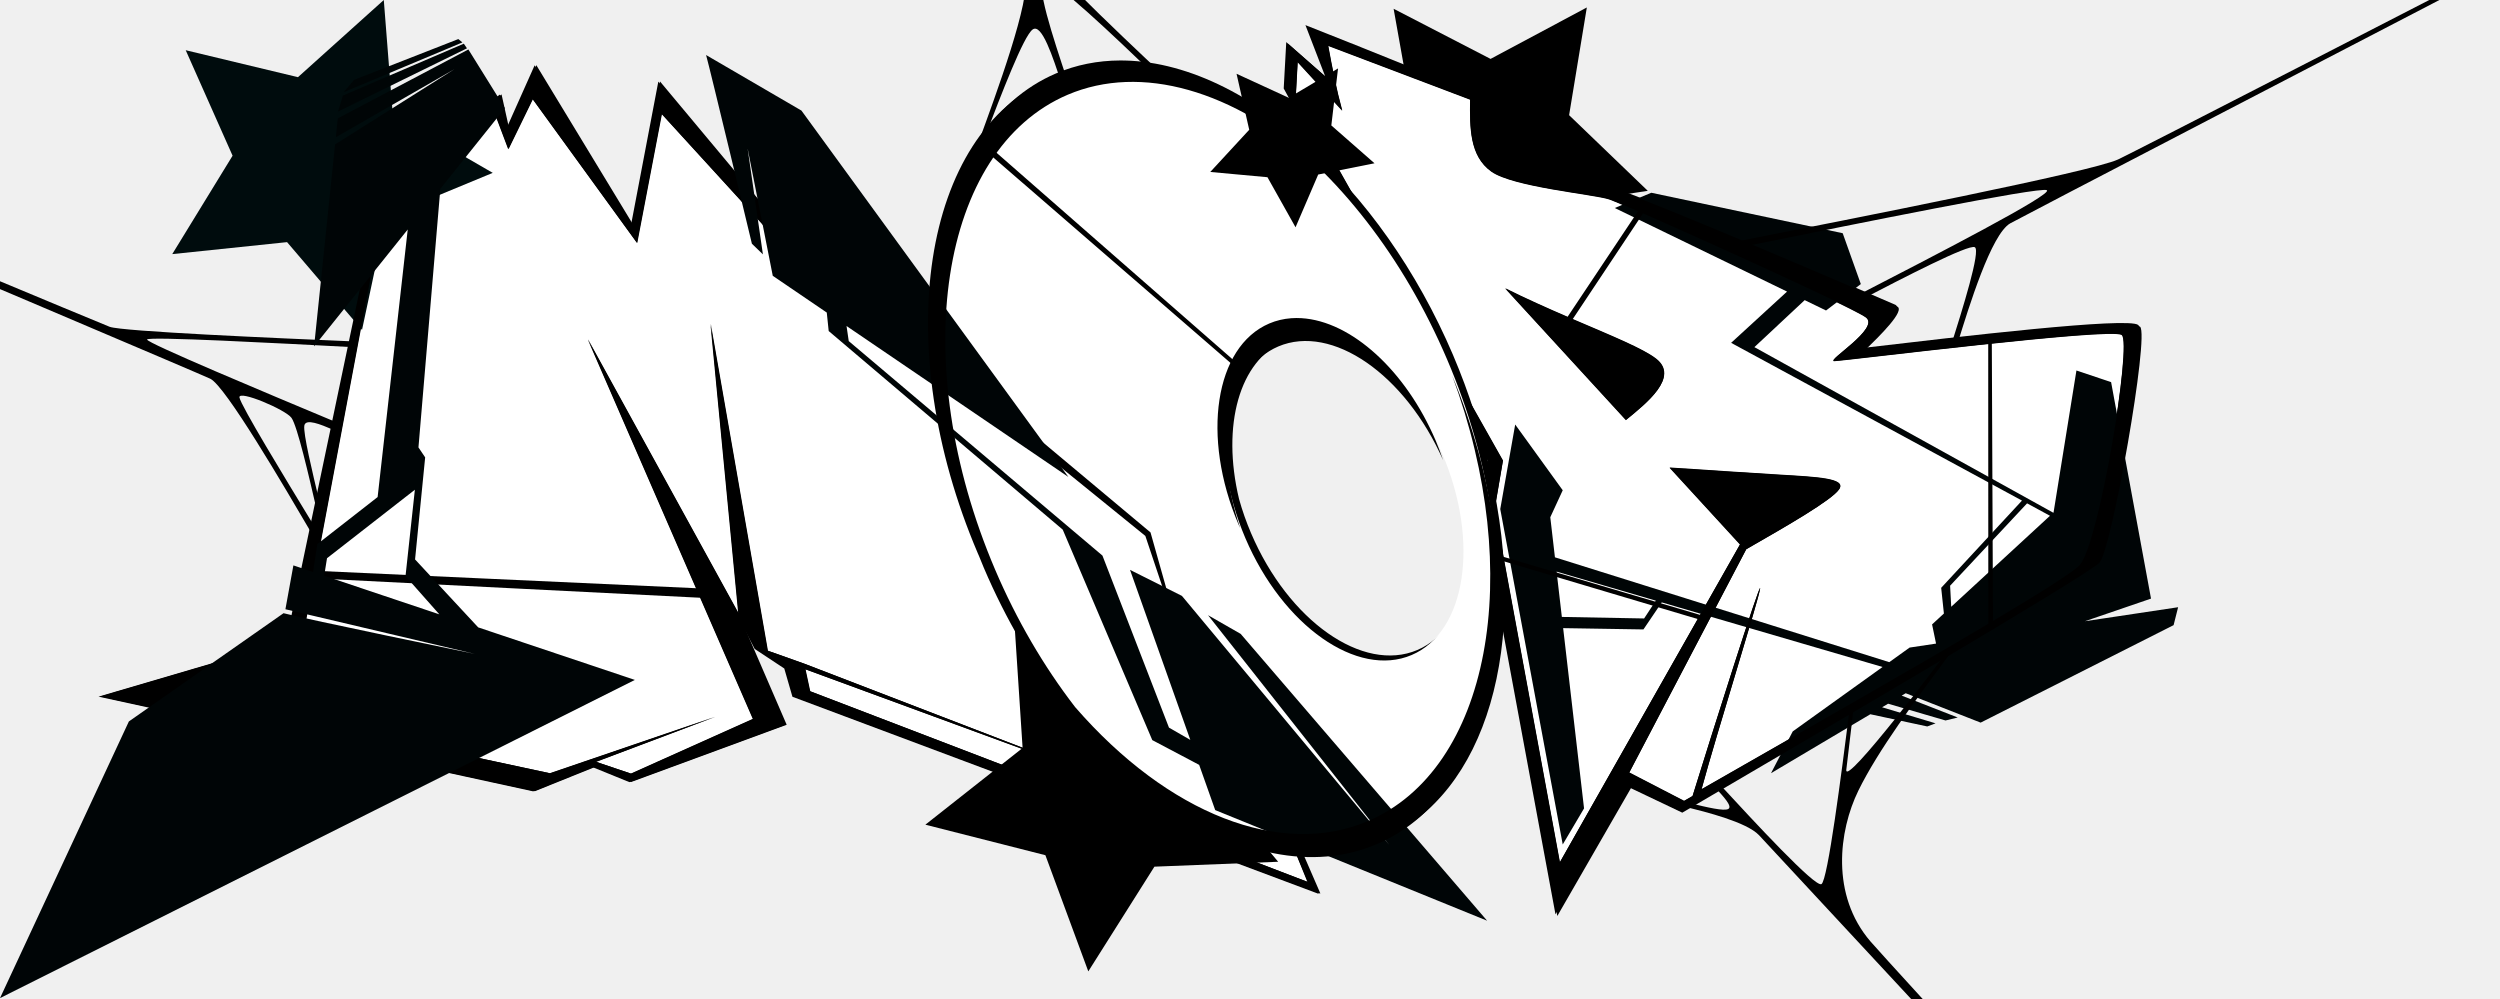
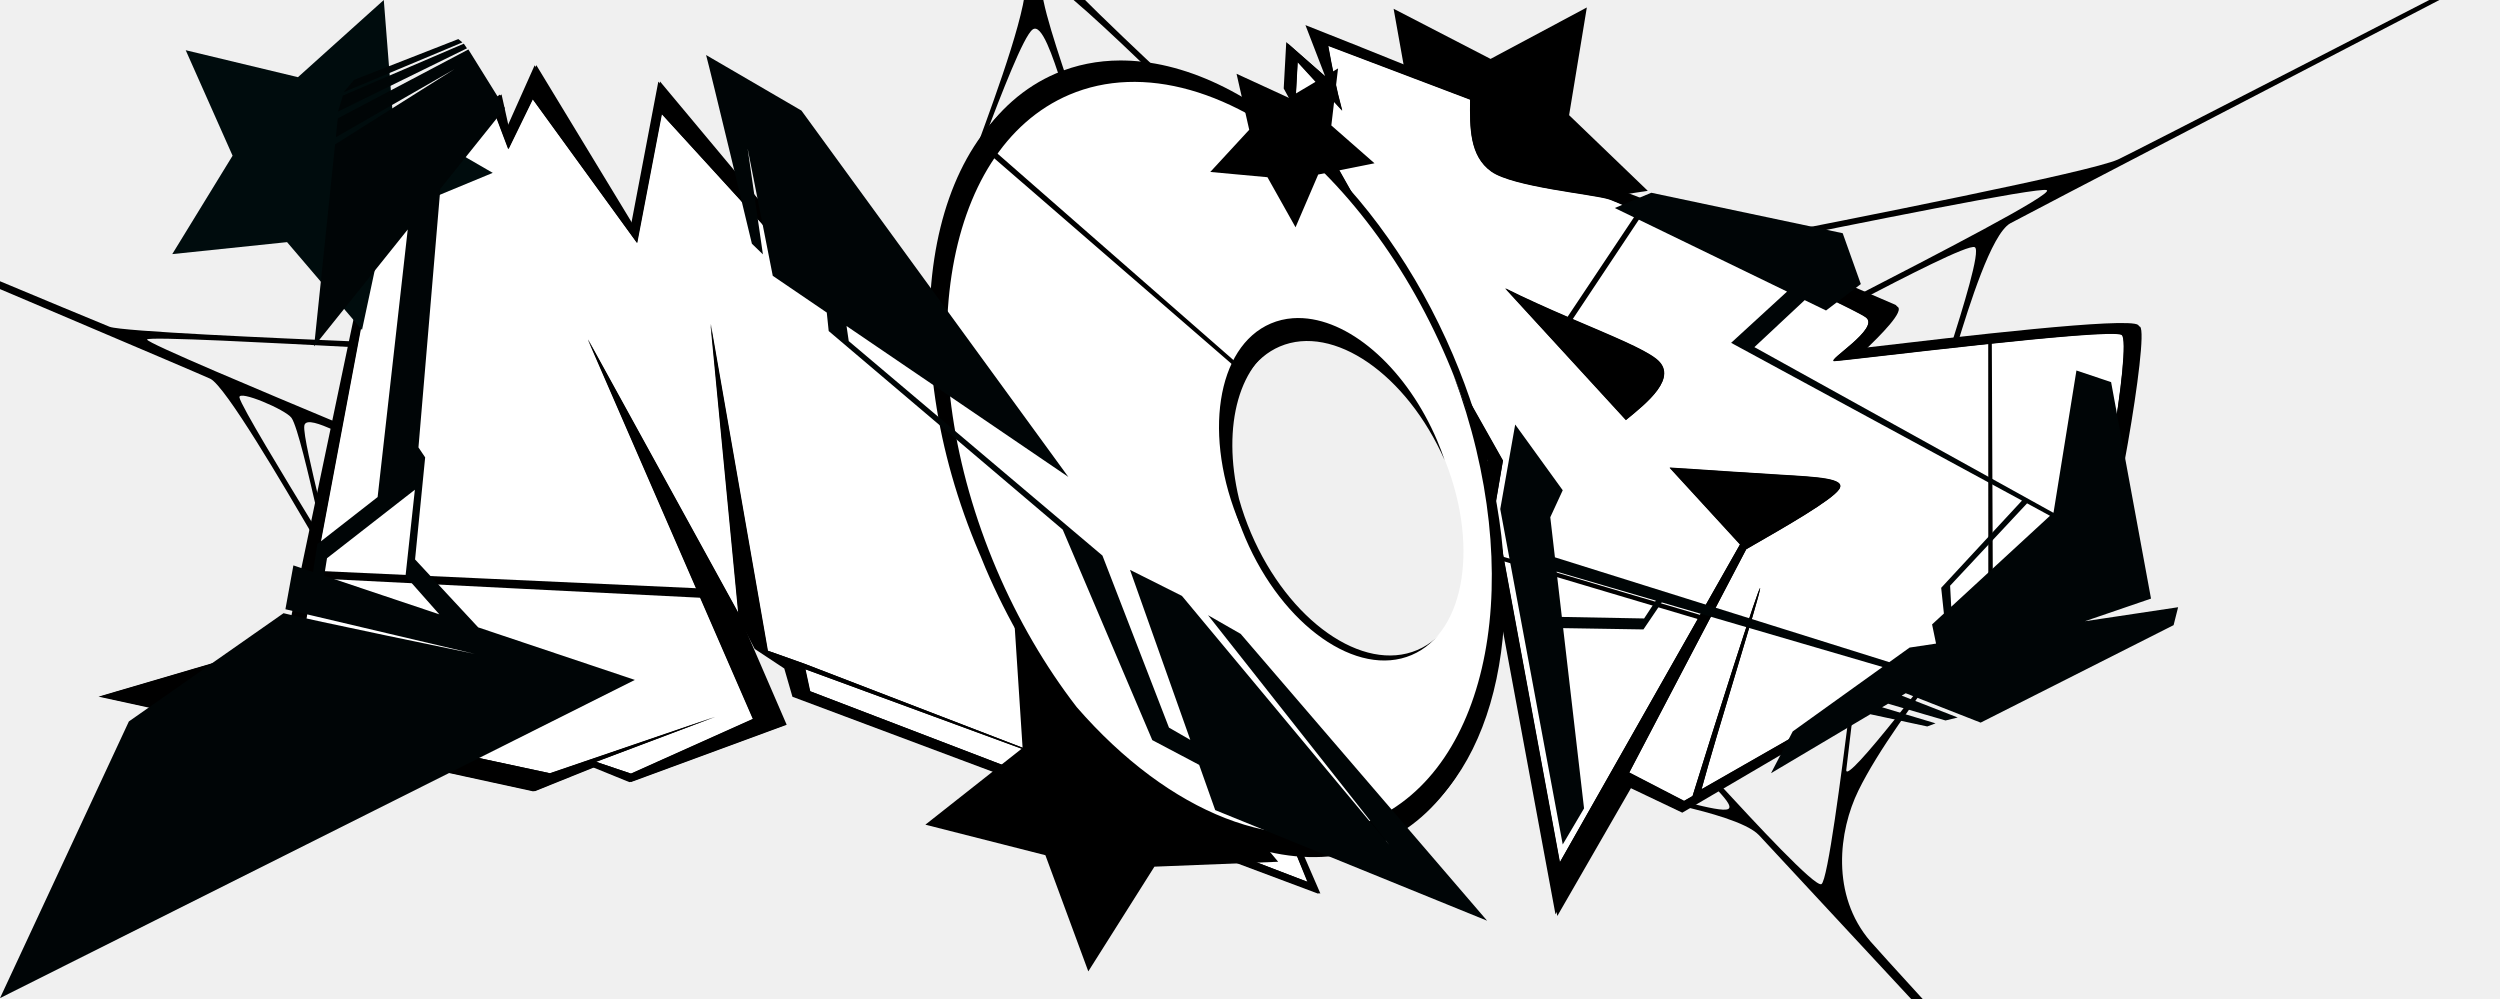
<svg xmlns="http://www.w3.org/2000/svg" width="1400.245" height="559.028" viewBox="0 0 370.482 147.909" version="1.1" id="svg5">
  <defs id="defs2" />
  <g id="letter_b_star" style="display:inline" transform="translate(0,-0.8535987)" type="layer">
    <path style="display:inline;fill:#000000;fill-opacity:1;stroke:none;stroke-opacity:1" id="path194095-7" transform="matrix(0.3956494,-0.04427716,0.04427716,0.3956494,46.76534,-36.06569)" d="m 388.113,140.028 33.791,22.563 37.743,-15.045 -11.017,39.109 25.972,31.247 -40.599,1.608 -21.692,34.356 -14.075,-38.116 -39.378,-10.014 31.901,-25.164 z" />
  </g>
  <g id="letter_b_shadow" style="display:inline" type="layer">
    <g id="g26254-5" transform="translate(-105.9193,128.5259)" style="display:inline;fill:#ffffff;fill-opacity:1;stroke:none" />
    <path id="path26873-2-5" style="display:inline;fill:#000000;fill-opacity:1;stroke:none;stroke-width:0.265px;stroke-linecap:butt;stroke-linejoin:miter;stroke-opacity:1" d="m 193.455,3.722 2.926,7.582 -5.768,-5.068 -0.376,6.877 30.18,55.105 -1.192,6.4 11.284,60.872 10.909,-18.94 7.611,3.625 c 21.096,-12.357 60.044,-35.171 61.831,-37.058 1.788,-1.887 7.418,-33.725 6.011,-34.955 -1.407,-1.23 -26.471,1.715 -40.662,3.383 1.989,-1.94 5.968,-5.818 4.644,-6.39 -1.324,-0.572 -37.488,-16.194 -42.27,-17.466 -2.636,-0.701 -6.299,-0.855 -9.797,-1.363 -0.126,-0.019 -0.247,-0.037 -0.372,-0.055 -2.712,-0.416 -5.3,-1.065 -7.196,-2.377 -4.419,-3.057 -2.259,-9.121 -2.894,-9.85 -0.635,-0.729 -16.268,-6.917 -24.869,-10.322 z" />
  </g>
  <g id="letter_b" style="display:inline" transform="translate(-58.19385,-25.78187)" type="layer">
    <g id="g26254" transform="translate(3.150499,-1.870462)" style="fill:#ffffff;fill-opacity:1;stroke:none">
      <path id="path16242" style="fill:#ffffff;fill-opacity:1;stroke:none;stroke-width:1px;stroke-linecap:butt;stroke-linejoin:miter;stroke-opacity:1" d="m 743.842,25.717 c 2.309,12.569 4.648,24.621 7.861,36.328 l -24.955,-27.211 -0.955,17.615 115.938,205.664 -4.646,27.158 36.527,197.799 100.922,-178.057 -39.432,-42.994 c 22.744,1.495 47.226,3.121 61.85,3.996 20.774,1.243 37.174,1.985 33.119,8.076 -4.055,6.091 -29.293,20.563 -52.055,33.615 l -65.549,125.113 30.699,15.885 c 1.402,-0.802 3.34,-1.917 4.779,-2.74 10.137,-32.801 38.369,-121.753 37.826,-116.207 -0.522,5.331 -24.293,80.997 -32.811,112.41 77.959,-44.592 201.37,-114.486 211.664,-125.361 10.852,-11.465 29.606,-124.812 23.732,-129.141 -5.874,-4.329 -156.326,14.668 -161.031,14.648 -4.706,-0.019 25.706,-18.284 17.803,-24.416 -7.903,-6.132 -135.109,-63.263 -143.787,-66.156 -8.678,-2.893 -53.866,-6.873 -66.102,-15.615 C 823.005,87.385 823.19,71.467 823.375,55.852 Z m 99.186,135.904 c 35.806,17.875 73.616,30.713 84.66,39.568 12.686,10.172 -5.247,24.53 -17.059,34.145 z" transform="matrix(0.2645833,0,0,0.2645833,55.04335,27.65233)" />
    </g>
+     <path id="path26873-2" style="display:inline;fill:#000000;fill-opacity:1;stroke:none;stroke-width:1px;stroke-linecap:butt;stroke-linejoin:miter;stroke-opacity:1" d="m 732.201,15.035 11.059,28.658 -21.799,-19.156 -1.422,25.99 114.066,208.271 -4.506,24.189 42.648,230.068 41.23,-71.584 28.768,13.701 c 79.733,-46.704 226.936,-132.93 233.693,-140.062 6.757,-7.133 28.037,-127.466 22.719,-132.115 -5.318,-4.649 -100.048,6.482 -153.684,12.785 7.519,-7.33 22.556,-21.99 17.551,-24.152 -5.005,-2.162 -141.688,-61.205 -159.76,-66.012 -18.071,-4.806 -48.929,-2.788 -65.631,-14.344 -16.702,-11.556 -8.538,-34.473 -10.939,-37.227 -2.401,-2.754 -61.487,-26.143 -93.994,-39.012 z m 11.754,10.486 79.533,30.135 c -0.185,15.616 -0.37,31.533 11.865,40.275 12.235,8.742 57.424,12.722 66.102,15.615 1.583,0.528 7.974,3.264 16,6.762 l -39.436,59.107 c -11.186,-4.827 -23.102,-10.111 -34.879,-15.99 l 67.602,73.713 c 11.812,-9.615 29.744,-23.973 17.059,-34.145 -7.1,-5.693 -25.302,-13.058 -46.881,-22.322 l 39.334,-59.143 c 37.483,16.412 118.693,53.289 124.988,58.174 7.903,6.132 -22.509,24.397 -17.803,24.416 2.478,0.01 45.251,-5.217 86.16,-9.57 l 0.053,156.836 c -45.517,27.045 -111.902,64.745 -160.578,92.588 8.518,-31.413 32.289,-107.079 32.811,-112.41 0.543,-5.546 -27.69,83.406 -37.826,116.207 -1.439,0.823 -3.377,1.938 -4.779,2.74 L 912.58,432.625 978.129,307.512 c 22.762,-13.052 48,-27.524 52.055,-33.615 4.055,-6.091 -12.345,-6.833 -33.119,-8.076 -14.623,-0.875 -39.106,-2.501 -61.85,-3.996 l 39.432,42.994 -22.432,39.576 -110.064,-32.5 -4.953,-26.818 4.646,-27.158 -115.938,-205.664 0.955,-17.615 24.955,27.211 c -3.213,-11.707 -5.553,-23.759 -7.861,-36.328 z M 1183.246,186.834 c 2.853,0.031 4.674,0.231 5.225,0.637 5.874,4.329 -12.88,117.676 -23.732,129.141 -3.738,3.949 -22.495,15.735 -48.473,31.211 l -0.65,-155.482 c 28.766,-3.044 56.343,-5.627 67.631,-5.506 z M 842.627,314.475 950.896,346.721 873.725,482.875 Z" transform="matrix(0.2645833,0,0,0.2645833,58.19385,25.78187)" />
+     <path id="path6773" style="font-variation-settings:normal;display:inline;opacity:1;vector-effect:none;fill:#000000;fill-opacity:1;stroke:none;stroke-width:1px;stroke-linecap:butt;stroke-linejoin:miter;stroke-miterlimit:4;stroke-dasharray:none;stroke-dashoffset:0;stroke-opacity:1;-inkscape-stroke:none;stop-color:#000000;stop-opacity:1" d="m 1092.887,365.188 c 0,0 -3.285,1.209 -3.285,1.209 0,0 -56.756,75.383 -55.484,64.68 1.272,-10.702 2.303,-19.38 4.09,-34.421 0,0 -2.344,1.389 -2.344,1.389 -4.482,35.124 -12.145,95.17 -15.681,97.147 -3.535,1.978 -37.492,-34.789 -57.355,-56.296 0,0 -2.316,2.049 -2.316,2.049 4.906,5.288 9.886,10.657 7.567,12.112 -2.319,1.455 -12.078,-0.914 -21.692,-3.247 0,0 -2.383,2.107 -2.383,2.107 11.572,2.885 34.216,8.53 41.197,15.848 6.981,7.318 614.501,662.201 924.992,996.899 -295.098,-320.123 -840.073,-911.314 -862.496,-937.312 -22.422,-25.997 -17.815,-62.039 -6.842,-84.492 10.973,-22.453 31.821,-50.492 52.031,-77.673 z" transform="matrix(0.2645833,0,0,0.2645833,58.19385,25.78187)" />
+     <path id="path7306" style="font-variation-settings:normal;display:inline;opacity:1;vector-effect:none;fill:#000000;fill-opacity:1;stroke:none;stroke-width:1px;stroke-linecap:butt;stroke-linejoin:miter;stroke-miterlimit:4;stroke-dasharray:none;stroke-dashoffset:0;stroke-opacity:1;-inkscape-stroke:none;stop-color:#000000;stop-opacity:1" d="m 2137.061,-400.004 c -320.182,165.071 -935.672,482.388 -950.75,489.319 -15.078,6.931 -145.754,32.604 -213.733,45.96 0,0 3.59,2.941 3.59,2.941 64.277,-13.044 165.773,-33.642 170.221,-31.706 4.447,1.936 -63.681,37.06 -106.826,59.303 0,0 3.068,1.957 3.068,1.957 23.213,-12.043 59.999,-31.128 63.457,-29.306 3.458,1.822 -6.932,34.807 -13.489,55.622 0,0 3.746,-1.367 3.746,-1.367 6.447,-20.949 18.945,-61.564 29.569,-67.615 10.624,-6.051 670.688,-348.484 1011.146,-525.11 z" transform="matrix(0.2645833,0,0,0.2645833,58.19385,25.78187)" />
  </g>
  <g id="letter_b_over" style="display:inline" transform="translate(0,-0.853599)" type="layer">
    <path id="path30102" style="fill:#000506;fill-opacity:1;stroke:none;stroke-width:1px;stroke-linecap:butt;stroke-linejoin:miter;stroke-opacity:1" d="m 924.902,107.961 -20.488,8.537 96.506,46.814 -31.322,28.713 162.912,88.355 -45.258,48.854 1.521,14.396 -6.619,6.098 2.223,10.75 -14.811,2.227 -11.387,8.168 -187.264,-58.723 -2.602,-22.445 6.971,-15.107 -26.623,-36.826 -8.371,47.355 34.994,187.863 11.938,-20.209 -11.705,-100.965 44.969,0.725 10.258,-15.143 123.672,36.176 -50.312,36.094 -12.16,23.393 55.623,-33.016 31.895,6.842 4.65,-1.75 -29.961,-9 3.367,-1.998 32.172,9.395 6.834,-1.666 -31.392,-12.248 2.262,-1.342 41.961,16.465 108.08,-54.604 2.523,-10.037 -52.213,7.848 37.037,-12.674 -22.357,-121.248 -19.418,-6.516 -12.811,79.525 -0.152,0.141 -167.416,-92.752 28.176,-26.32 11.951,5.799 19.494,-14.797 -10.158,-28.488 z m 210.453,173.963 12.834,6.961 -55.311,50.963 -0.627,-11.797 z m -263.508,38.246 55.574,16.256 -6.553,9.969 -46.08,-0.854 z" transform="matrix(0.2645833,0,0,0.2645833,0,0.8535987)" />
-   </g>
-   <g id="letter_b_outline" transform="translate(-58.19385,-25.78187)" style="display:inline" type="layer">
-     <path id="path26873-2" style="display:inline;fill:#000000;fill-opacity:1;stroke:none;stroke-width:1px;stroke-linecap:butt;stroke-linejoin:miter;stroke-opacity:1" d="m 732.201,15.035 11.059,28.658 -21.799,-19.156 -1.422,25.99 114.066,208.271 -4.506,24.189 42.648,230.068 41.23,-71.584 28.768,13.701 c 79.733,-46.704 226.936,-132.93 233.693,-140.062 6.757,-7.133 28.037,-127.466 22.719,-132.115 -5.318,-4.649 -100.048,6.482 -153.684,12.785 7.519,-7.33 22.556,-21.99 17.551,-24.152 -5.005,-2.162 -141.688,-61.205 -159.76,-66.012 -18.071,-4.806 -48.929,-2.788 -65.631,-14.344 -16.702,-11.556 -8.538,-34.473 -10.939,-37.227 -2.401,-2.754 -61.487,-26.143 -93.994,-39.012 z m 11.754,10.486 79.533,30.135 c -0.185,15.616 -0.37,31.533 11.865,40.275 12.235,8.742 57.424,12.722 66.102,15.615 1.583,0.528 7.974,3.264 16,6.762 l -39.436,59.107 c -11.186,-4.827 -23.102,-10.111 -34.879,-15.99 l 67.602,73.713 c 11.812,-9.615 29.744,-23.973 17.059,-34.145 -7.1,-5.693 -25.302,-13.058 -46.881,-22.322 l 39.334,-59.143 c 37.483,16.412 118.693,53.289 124.988,58.174 7.903,6.132 -22.509,24.397 -17.803,24.416 2.478,0.01 45.251,-5.217 86.16,-9.57 l 0.053,156.836 c -45.517,27.045 -111.902,64.745 -160.578,92.588 8.518,-31.413 32.289,-107.079 32.811,-112.41 0.543,-5.546 -27.69,83.406 -37.826,116.207 -1.439,0.823 -3.377,1.938 -4.779,2.74 L 912.58,432.625 978.129,307.512 c 22.762,-13.052 48,-27.524 52.055,-33.615 4.055,-6.091 -12.345,-6.833 -33.119,-8.076 -14.623,-0.875 -39.106,-2.501 -61.85,-3.996 l 39.432,42.994 -22.432,39.576 -110.064,-32.5 -4.953,-26.818 4.646,-27.158 -115.938,-205.664 0.955,-17.615 24.955,27.211 c -3.213,-11.707 -5.553,-23.759 -7.861,-36.328 z M 1183.246,186.834 c 2.853,0.031 4.674,0.231 5.225,0.637 5.874,4.329 -12.88,117.676 -23.732,129.141 -3.738,3.949 -22.495,15.735 -48.473,31.211 l -0.65,-155.482 c 28.766,-3.044 56.343,-5.627 67.631,-5.506 z M 842.627,314.475 950.896,346.721 873.725,482.875 Z" transform="matrix(0.2645833,0,0,0.2645833,58.19385,25.78187)" />
-     <path id="path6773" style="font-variation-settings:normal;opacity:1;vector-effect:none;fill:#000000;fill-opacity:1;stroke:none;stroke-width:1px;stroke-linecap:butt;stroke-linejoin:miter;stroke-miterlimit:4;stroke-dasharray:none;stroke-dashoffset:0;stroke-opacity:1;-inkscape-stroke:none;stop-color:#000000;stop-opacity:1" d="m 1092.887,365.188 c 0,0 -3.285,1.209 -3.285,1.209 0,0 -56.756,75.383 -55.484,64.68 1.272,-10.702 2.303,-19.38 4.09,-34.421 0,0 -2.344,1.389 -2.344,1.389 -4.482,35.124 -12.145,95.17 -15.681,97.147 -3.535,1.978 -37.492,-34.789 -57.355,-56.296 0,0 -2.316,2.049 -2.316,2.049 4.906,5.288 9.886,10.657 7.567,12.112 -2.319,1.455 -12.078,-0.914 -21.692,-3.247 0,0 -2.383,2.107 -2.383,2.107 11.572,2.885 34.216,8.53 41.197,15.848 6.981,7.318 614.501,662.201 924.992,996.899 -295.098,-320.123 -840.073,-911.314 -862.496,-937.312 -22.422,-25.997 -17.815,-62.039 -6.842,-84.492 10.973,-22.453 31.821,-50.492 52.031,-77.673 z" transform="matrix(0.2645833,0,0,0.2645833,58.19385,25.78187)" />
-     <path id="path7306" style="font-variation-settings:normal;opacity:1;vector-effect:none;fill:#000000;fill-opacity:1;stroke:none;stroke-width:1px;stroke-linecap:butt;stroke-linejoin:miter;stroke-miterlimit:4;stroke-dasharray:none;stroke-dashoffset:0;stroke-opacity:1;-inkscape-stroke:none;stop-color:#000000;stop-opacity:1" d="m 2137.061,-400.004 c -320.182,165.071 -935.672,482.388 -950.75,489.319 -15.078,6.931 -145.754,32.604 -213.733,45.96 0,0 3.59,2.941 3.59,2.941 64.277,-13.044 165.773,-33.642 170.221,-31.706 4.447,1.936 -63.681,37.06 -106.826,59.303 0,0 3.068,1.957 3.068,1.957 23.213,-12.043 59.999,-31.128 63.457,-29.306 3.458,1.822 -6.932,34.807 -13.489,55.622 0,0 3.746,-1.367 3.746,-1.367 6.447,-20.949 18.945,-61.564 29.569,-67.615 10.624,-6.051 670.688,-348.484 1011.146,-525.11 z" transform="matrix(0.2645833,0,0,0.2645833,58.19385,25.78187)" />
  </g>
  <g id="letter_m_shadow" type="layer" style="display:inline">
    <path id="path16535-3" style="display:inline;fill:#000000;fill-opacity:1;stroke:none;stroke-width:1.707px;stroke-linecap:butt;stroke-linejoin:miter;stroke-opacity:1" d="M 300.398,36.5 284.965,71.088 280.922,52.885 215.783,98.453 161.133,359.25 56.131,390.104 l 243.463,53.053 33.453,-13.48 20.449,8.322 87.121,-32.066 -24.902,-57.582 7.963,15.045 16.543,10.943 4.574,15.826 294.777,110.412 -5.758,-6.549 c 0,0 -36.942,-87.736 -55.287,-131.582 l -19.061,-9.883 -17.559,-52.982 -0.996,-0.533 -68.293,-55.543 -44.816,-46.121 -4.922,-4.225 -0.223,-2.57 -21.678,-18.66 -35.145,-11.137 -96.158,-115.158 -15.227,79.936 z" transform="scale(0.2645833)" />
  </g>
  <g id="letter_m" style="display:inline" transform="translate(-58.19385,-25.78187)" type="layer">
    <path id="path16535" style="fill:#ffffff;fill-opacity:1;stroke:none;stroke-width:0.452px;stroke-linecap:butt;stroke-linejoin:miter;stroke-opacity:1" d="m 137.106,40.462 -3.61,7.412 -2.288,-6.06 -15.969,13.418 -12.613,67.08 -16.068,6.64 53.105,11.417 5.891,-2.012 18.573,-6.345 -17.649,6.657 5.194,1.755 18.078,-8.108 -24.49,-56.293 22.328,40.626 -4.12,-42.872 8.463,48.425 5.41,1.922 43.518,16.755 -43.356,-15.927 0.699,3.255 73.827,28.294 -14.56,-34.8 -5.043,-2.615 -4.646,-14.018 -0.264,-0.141 -39.651,-32.249 -7.456,-3.534 -24.183,-26.482 -3.655,19.109 z" />
+     <path id="path200381-0" style="font-variation-settings:normal;display:inline;vector-effect:none;fill:#000000;fill-opacity:1;stroke:none;stroke-width:1px;stroke-linecap:butt;stroke-linejoin:miter;stroke-miterlimit:4;stroke-dasharray:none;stroke-dashoffset:0;stroke-opacity:1;-inkscape-stroke:none;stop-color:#000000" d="M 299.445,36.584 284.012,71.172 279.969,52.969 214.83,98.537 160.18,359.334 55.178,390.188 l 243.463,53.053 33.453,-13.48 20.449,8.322 87.121,-32.066 -24.902,-57.582 7.963,15.045 16.543,10.943 4.574,15.826 294.777,110.412 -0.396,-0.895 1.285,0.586 -60.18,-138.602 -3.662,-1.781 -1.373,-1.131 0.57,0.742 -15.225,-7.4 -15.234,-53.965 -147.561,-123.5 -2.486,-0.771 L 464.883,160.875 368.725,45.717 353.498,125.652 Z m -0.939,18.953 58.449,80.537 13.814,-72.223 91.4,100.092 2.465,0.789 -2.723,-0.844 27.953,13.248 151.641,123.031 17.58,52.492 17.094,8.633 1.215,1.584 42.146,99.717 12.697,31.279 -278.406,-106.701 -2.641,-12.303 163.863,60.195 -164.479,-63.326 -20.445,-7.266 -31.986,-183.023 15.57,162.037 -84.389,-153.549 92.562,212.76 -68.324,30.646 -19.633,-6.633 66.703,-25.16 -70.197,23.98 -22.268,7.605 -200.713,-43.15 60.73,-25.094 47.67,-253.531 60.355,-50.713 8.65,22.904 z" transform="matrix(0.2645833,0,0,0.2645833,58.19385,25.78187)" />
+     <path style="display:inline;fill:#000000;fill-opacity:1;stroke:none;stroke-width:0.265px;stroke-linecap:butt;stroke-linejoin:miter;stroke-opacity:1" d="m 46.183,85.684 57.816,2.909 -0.121,-1.391 -58.813,-2.691 z" id="path43371" transform="translate(58.19385,25.78187)" />
+     <path id="path4717" style="font-variation-settings:normal;display:inline;opacity:1;vector-effect:none;fill:#000000;fill-opacity:1;stroke:none;stroke-width:1px;stroke-linecap:butt;stroke-linejoin:miter;stroke-miterlimit:4;stroke-dasharray:none;stroke-dashoffset:0;stroke-opacity:1;-inkscape-stroke:none;stop-color:#000000;stop-opacity:1" d="m -775.854,-166.734 c 300.419,127.176 885.197,374.729 893.672,378.888 8.475,4.159 40.869,59.48 57.512,87.901 0,0 -0.225,-6.836 -0.225,-6.836 -15.681,-25.766 -40.251,-66.138 -40.986,-70.592 -0.735,-4.454 25.847,6.798 29.145,11.415 3.298,4.617 9.818,32.904 13.902,50.616 0,0 1.611,-4.287 1.611,-4.287 -3.822,-15.946 -9.08,-37.885 -8.315,-42.033 0.765,-4.147 9.394,-0.494 15.666,2.162 0,0 1.648,-4.252 1.648,-4.252 C 149.118,220.081 81.929,191.984 82.369,190.159 c 0.439,-1.825 73.461,2.061 115.475,4.296 0,0 0.518,-3.213 0.518,-3.213 -43.904,-1.883 -129.763,-5.565 -136.962,-8.21 -7.199,-2.645 -556.418,-232.324 -837.253,-349.767 z" transform="matrix(0.2645833,0,0,0.2645833,58.19385,25.78187)" />
  </g>
  <g id="letter_m_star" style="display:inline" transform="translate(-58.19385,-25.78187)" type="layer">
    <path style="fill:#000c0d;fill-opacity:1;stroke:none;stroke-opacity:1" id="path194095-7-3-6" transform="matrix(0.3950514,-0.145542,0.145542,0.3950514,-87.98974,34.39139)" d="m 388.113,140.028 33.791,22.563 37.743,-15.045 -11.017,39.109 25.972,31.247 -40.599,1.608 -21.692,34.356 -14.075,-38.116 -39.378,-10.014 31.901,-25.164 z" />
  </g>
  <g id="letter_o_star" style="display:inline" transform="translate(-58.19385,-25.78187)" type="layer">
    <path style="display:inline;fill:#000000;fill-opacity:1;stroke:none;stroke-opacity:1" id="path194095" d="m 388.113,140.028 33.791,22.563 37.743,-15.045 -11.017,39.109 25.972,31.247 -40.599,1.608 -21.692,34.356 -14.075,-38.116 -39.378,-10.014 31.901,-25.164 z" transform="matrix(0.4516951,0,0,0.4516951,33.2326,55.06394)" />
  </g>
  <g id="letter_o_shadow" type="layer">
    <path id="path39162-6" style="display:inline;fill:#000000;fill-opacity:1;stroke:none;stroke-width:0.379;stroke-opacity:1" d="m 166.024,8.96 c -3.366,0.011 -6.564,0.653 -9.514,1.912 -19.056,8.127 -23.876,39.639 -10.765,70.383 0.056,0.13 0.115,0.258 0.171,0.388 a 60.519,37.512 66.904 0 0 0.718,1.753 60.519,37.512 66.904 0 0 58.245,40.953 60.519,37.512 66.904 0 0 15.973,-54.375 60.519,37.512 66.904 0 0 -5.536,-17.396 60.519,37.512 66.904 0 0 -21.921,-31.118 c 0.897,0.72 1.79,1.474 2.676,2.269 -9.363,-9.3 -19.797,-14.544 -29.372,-14.761 -0.226,-0.005 -0.451,-0.007 -0.675,-0.006 z m 27.702,40.852 a 25.61,15.874 66.904 0 1 20.975,17.644 25.61,15.874 66.904 0 0 -1.118,-2.931 25.61,15.874 66.904 0 0 -0.598,-1.284 25.61,15.874 66.904 0 1 1.608,3.3 25.61,15.874 66.904 0 1 -4.556,29.784 25.61,15.874 66.904 0 1 -24.647,-17.331 25.61,15.874 66.904 0 1 -1.768,-5.031 25.61,15.874 66.904 0 1 -0.001,-0.003 25.61,15.874 66.904 0 1 6.653,-23.36 25.61,15.874 66.904 0 1 3.453,-0.788 z" />
  </g>
  <g id="letter_o" style="display:inline" transform="translate(-58.19385,-25.78187)" type="layer">
    <path id="path39162" style="fill:#ffffff;fill-opacity:1;stroke:none;stroke-width:0.379;stroke-opacity:1" d="M 214.424,38.148 A 60.519,37.512 66.904 0 1 272.669,79.102 60.519,37.512 66.904 0 1 261.904,149.485 60.519,37.512 66.904 0 1 203.659,108.531 60.519,37.512 66.904 0 1 214.424,38.148 Z m 32.875,37.588 a 25.61,15.874 66.904 0 0 -4.555,29.783 25.61,15.874 66.904 0 0 24.647,17.331 25.61,15.874 66.904 0 0 4.556,-29.784 25.61,15.874 66.904 0 0 -24.647,-17.33 z" />
-   </g>
-   <g id="letter_m_outline" style="display:inline" type="layer">
-     <path id="path200381-0" style="font-variation-settings:normal;display:inline;vector-effect:none;fill:#000000;fill-opacity:1;stroke:none;stroke-width:1px;stroke-linecap:butt;stroke-linejoin:miter;stroke-miterlimit:4;stroke-dasharray:none;stroke-dashoffset:0;stroke-opacity:1;-inkscape-stroke:none;stop-color:#000000" d="M 299.445,36.584 284.012,71.172 279.969,52.969 214.83,98.537 160.18,359.334 55.178,390.188 l 243.463,53.053 33.453,-13.48 20.449,8.322 87.121,-32.066 -24.902,-57.582 7.963,15.045 16.543,10.943 4.574,15.826 294.777,110.412 -0.396,-0.895 1.285,0.586 -60.18,-138.602 -3.662,-1.781 -1.373,-1.131 0.57,0.742 -15.225,-7.4 -15.234,-53.965 -147.561,-123.5 -2.486,-0.771 L 464.883,160.875 368.725,45.717 353.498,125.652 Z m -0.939,18.953 58.449,80.537 13.814,-72.223 91.4,100.092 2.465,0.789 -2.723,-0.844 27.953,13.248 151.641,123.031 17.58,52.492 17.094,8.633 1.215,1.584 42.146,99.717 12.697,31.279 -278.406,-106.701 -2.641,-12.303 163.863,60.195 -164.479,-63.326 -20.445,-7.266 -31.986,-183.023 15.57,162.037 -84.389,-153.549 92.562,212.76 -68.324,30.646 -19.633,-6.633 66.703,-25.16 -70.197,23.98 -22.268,7.605 -200.713,-43.15 60.73,-25.094 47.67,-253.531 60.355,-50.713 8.65,22.904 z" transform="scale(0.2645833)" />
-     <path style="fill:#000000;fill-opacity:1;stroke:none;stroke-width:0.265px;stroke-linecap:butt;stroke-linejoin:miter;stroke-opacity:1" d="m 46.183,85.684 57.816,2.909 -0.121,-1.391 -58.813,-2.691 z" id="path43371" />
-     <path id="path4717" style="font-variation-settings:normal;opacity:1;vector-effect:none;fill:#000000;fill-opacity:1;stroke:none;stroke-width:1px;stroke-linecap:butt;stroke-linejoin:miter;stroke-miterlimit:4;stroke-dasharray:none;stroke-dashoffset:0;stroke-opacity:1;-inkscape-stroke:none;stop-color:#000000;stop-opacity:1" d="m -775.854,-166.734 c 300.419,127.176 885.197,374.729 893.672,378.888 8.475,4.159 40.869,59.48 57.512,87.901 0,0 -0.225,-6.836 -0.225,-6.836 -15.681,-25.766 -40.251,-66.138 -40.986,-70.592 -0.735,-4.454 25.847,6.798 29.145,11.415 3.298,4.617 9.818,32.904 13.902,50.616 0,0 1.611,-4.287 1.611,-4.287 -3.822,-15.946 -9.08,-37.885 -8.315,-42.033 0.765,-4.147 9.394,-0.494 15.666,2.162 0,0 1.648,-4.252 1.648,-4.252 C 149.118,220.081 81.929,191.984 82.369,190.159 c 0.439,-1.825 73.461,2.061 115.475,4.296 0,0 0.518,-3.213 0.518,-3.213 -43.904,-1.883 -129.763,-5.565 -136.962,-8.21 -7.199,-2.645 -556.418,-232.324 -837.253,-349.767 z" transform="scale(0.2645833)" />
+     <path id="path39162-0" style="display:inline;fill:#000000;fill-opacity:1;stroke:none;stroke-width:0.379;stroke-opacity:1" d="m 223.609,35.485 c -3.366,0.011 -6.564,0.653 -9.514,1.912 -19.056,8.127 -23.876,39.639 -10.765,70.383 0.056,0.13 0.115,0.258 0.171,0.388 a 60.519,37.512 66.904 0 0 0.718,1.753 60.519,37.512 66.904 0 0 58.245,40.953 60.519,37.512 66.904 0 0 11.137,-69.494 60.519,37.512 66.904 0 1 -12.475,66.09 60.519,37.512 66.904 0 1 -43.37,-16.898 c -4.655,-6.031 -8.694,-12.949 -11.86,-20.371 -13.111,-30.745 -8.291,-62.257 10.766,-70.383 10.833,-4.605 24.531,-0.741 36.995,10.435 -9.363,-9.3 -19.797,-14.544 -29.372,-14.761 -0.226,-0.005 -0.451,-0.007 -0.675,-0.006 z m 27.678,37.447 a 25.61,15.874 66.904 0 0 -1.512,0.008 25.61,15.874 66.904 0 0 -3.255,0.781 25.61,15.874 66.904 0 0 -4.556,29.783 25.61,15.874 66.904 0 0 0.252,0.543 25.61,15.874 66.904 0 1 5.641,-26.921 25.61,15.874 66.904 0 1 24.427,16.856 25.61,15.874 66.904 0 0 -1.118,-2.932 25.61,15.874 66.904 0 0 -19.881,-18.118 z" transform="translate(1.3125e-6)" />
+     <path style="display:inline;fill:#000000;fill-opacity:1;stroke:none;stroke-width:0.265px;stroke-linecap:butt;stroke-linejoin:miter;stroke-opacity:1" d="m 205.447,48.047 35.844,31.367 -0.175,0.642 -36.271,-31.412 z" id="path39445" transform="translate(1.3125e-6)" />
+     <path id="path6124" style="font-variation-settings:normal;display:inline;opacity:1;vector-effect:none;fill:#000000;fill-opacity:1;stroke:none;stroke-width:1px;stroke-linecap:butt;stroke-linejoin:miter;stroke-miterlimit:4;stroke-dasharray:none;stroke-dashoffset:0;stroke-opacity:1;-inkscape-stroke:none;stop-color:#000000;stop-opacity:1" d="m 305.201,-839.355 c 91.055,278.843 265.621,813.43 268.972,826.125 3.351,12.695 -16.114,65.691 -26.267,93.334 0,0 3.396,-2.402 3.396,-2.402 9.592,-25.09 21.993,-57.525 27.087,-61.188 5.094,-3.663 11.313,15.381 16.124,30.114 0,0 3.383,-1.349 3.383,-1.349 -8.14,-24.452 -18.602,-55.878 -12.662,-56.146 5.94,-0.268 37.761,30.193 62.521,53.895 0,0 5.027,0.151 5.027,0.151 -27.102,-25.468 -78.686,-73.942 -84.283,-88.152 C 562.903,-59.185 393.96,-570.646 305.201,-839.355 Z" transform="matrix(0.2645833,0,0,0.2645833,58.19385,25.78187)" />
  </g>
  <g id="letter_m_over" style="display:inline" transform="translate(-58.19385,-25.78187)" type="layer">
    <path id="path12634" style="fill:#000506;fill-opacity:1;stroke:none;stroke-width:0.452px;stroke-linecap:butt;stroke-linejoin:miter;stroke-opacity:1" d="m 126.116,31.571 -15.454,6.045 -1.534,1.827 17.593,-7.374 z m 0.813,0.681 -17.92,7.693 -0.726,2.371 19.113,-9.373 z m 0.673,0.858 -19.352,10.212 -0.291,2.799 17.587,-10.096 -17.696,11.157 -3.109,29.929 13.876,-17.321 -4.461,39.651 -8.936,6.974 -0.634,4.131 -2.914,-0.977 -1.181,6.498 28.057,6.618 c 0,0 -25.147,-5.179 -28.335,-6.032 l -22.92,16.04 -19.097,41 94.078,-47.153 -23.216,-7.786 -9.355,-10.067 1.497,-15.125 -0.993,-1.477 3.242,-38.327 9.567,-11.943 z m 35.228,0.826 c 0.518,1.801 6.79,27.965 6.79,27.965 l 1.631,1.577 -2.277,-15.762 3.738,18.939 8.003,5.446 0.285,2.738 34.683,29.432 13.272,31.19 6.947,3.669 2.378,6.704 40.294,16.392 -36.521,-42.507 -4.84,-2.772 26.841,34.016 -30.708,-36.874 -7.692,-3.859 8.937,25.201 -3.164,-1.822 -9.858,-25.493 -37.597,-31.785 -0.328,-2.237 32.871,22.365 -39.554,-54.291 z m -43.155,64.421 -1.388,12.802 5.014,5.664 -17.063,-5.723 0.416,-2.594 z" />
-   </g>
-   <g id="letter_o_oultine" style="display:inline" transform="translate(-58.19385,-25.78187)" type="layer">
-     <path id="path39162-0" style="display:inline;fill:#000000;fill-opacity:1;stroke:none;stroke-width:1.431;stroke-opacity:1" d="m 624.318,36.672 c -12.723,0.043 -24.808,2.47 -35.959,7.225 -72.024,30.716 -90.239,149.815 -40.686,266.016 0.21,0.492 0.435,0.974 0.646,1.465 a 228.735,141.776 66.904 0 0 2.713,6.627 228.735,141.776 66.904 0 0 220.139,154.783 228.735,141.776 66.904 0 0 42.092,-262.654 228.735,141.776 66.904 0 1 -47.15,249.787 228.735,141.776 66.904 0 1 -163.92,-63.865 C 584.6,373.259 569.334,347.114 557.369,319.062 507.815,202.86 526.033,83.761 598.059,53.047 639.002,35.644 690.773,50.247 737.883,92.486 702.494,57.335 663.061,37.517 626.871,36.695 c -0.854,-0.018 -1.705,-0.026 -2.553,-0.023 z M 728.93,178.203 a 96.792,59.994 66.904 0 0 -5.713,0.031 96.792,59.994 66.904 0 0 -12.301,2.951 96.792,59.994 66.904 0 0 -17.219,112.564 96.792,59.994 66.904 0 0 0.953,2.053 96.792,59.994 66.904 0 1 21.32,-101.75 96.792,59.994 66.904 0 1 92.324,63.709 96.792,59.994 66.904 0 0 -4.225,-11.08 96.792,59.994 66.904 0 0 -75.141,-68.479 z" transform="matrix(0.2645833,0,0,0.2645833,58.19385,25.78187)" />
-     <path style="fill:#000000;fill-opacity:1;stroke:none;stroke-width:0.265px;stroke-linecap:butt;stroke-linejoin:miter;stroke-opacity:1" d="m 205.447,48.047 35.844,31.367 -0.175,0.642 -36.271,-31.412 z" id="path39445" />
-     <path id="path6124" style="font-variation-settings:normal;opacity:1;vector-effect:none;fill:#000000;fill-opacity:1;stroke:none;stroke-width:1px;stroke-linecap:butt;stroke-linejoin:miter;stroke-miterlimit:4;stroke-dasharray:none;stroke-dashoffset:0;stroke-opacity:1;-inkscape-stroke:none;stop-color:#000000;stop-opacity:1" d="m 305.201,-839.355 c 91.055,278.843 265.621,813.43 268.972,826.125 3.351,12.695 -16.114,65.691 -26.267,93.334 0,0 3.396,-2.402 3.396,-2.402 9.592,-25.09 21.993,-57.525 27.087,-61.188 5.094,-3.663 11.313,15.381 16.124,30.114 0,0 3.383,-1.349 3.383,-1.349 -8.14,-24.452 -18.602,-55.878 -12.662,-56.146 5.94,-0.268 37.761,30.193 62.521,53.895 0,0 5.027,0.151 5.027,0.151 -27.102,-25.468 -78.686,-73.942 -84.283,-88.152 C 562.903,-59.185 393.96,-570.646 305.201,-839.355 Z" transform="matrix(0.2645833,0,0,0.2645833,58.19385,25.78187)" />
  </g>
  <g id="letter_m_star_top" type="layer" style="display:inline">
    <path style="display:inline;fill:#000000;fill-opacity:1;stroke:none;stroke-opacity:1" id="path194095-7-3" transform="matrix(0.206823,-0.03284508,0.03284508,0.206823,98.37613,-5.280646)" d="m 388.113,140.028 33.791,22.563 37.743,-15.045 -11.017,39.109 25.972,31.247 -40.599,1.608 -21.692,34.356 -14.075,-38.116 -39.378,-10.014 31.901,-25.164 z" />
  </g>
</svg>
